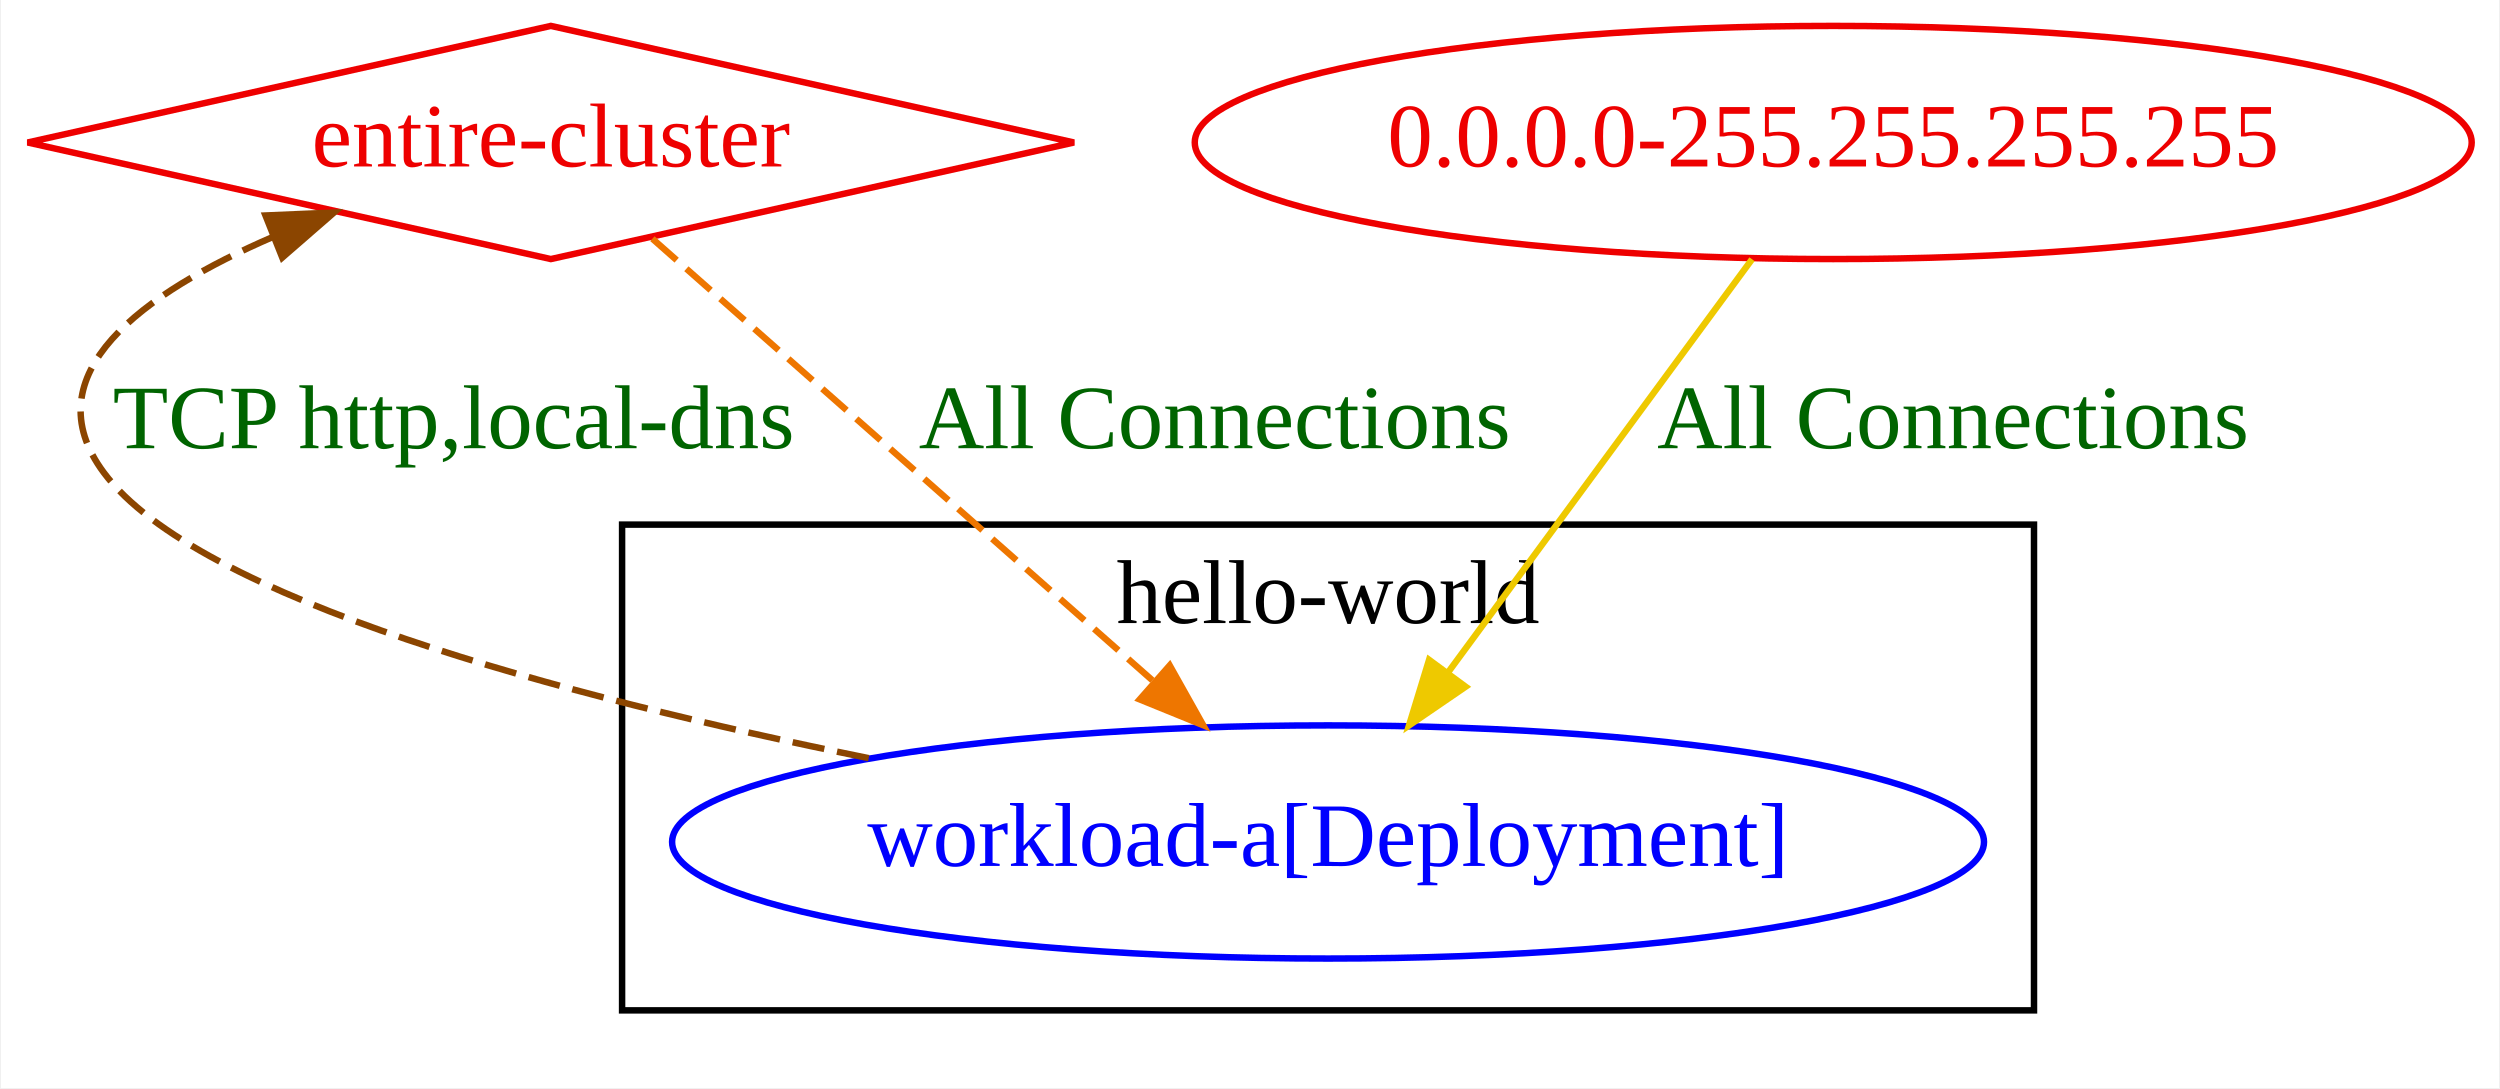
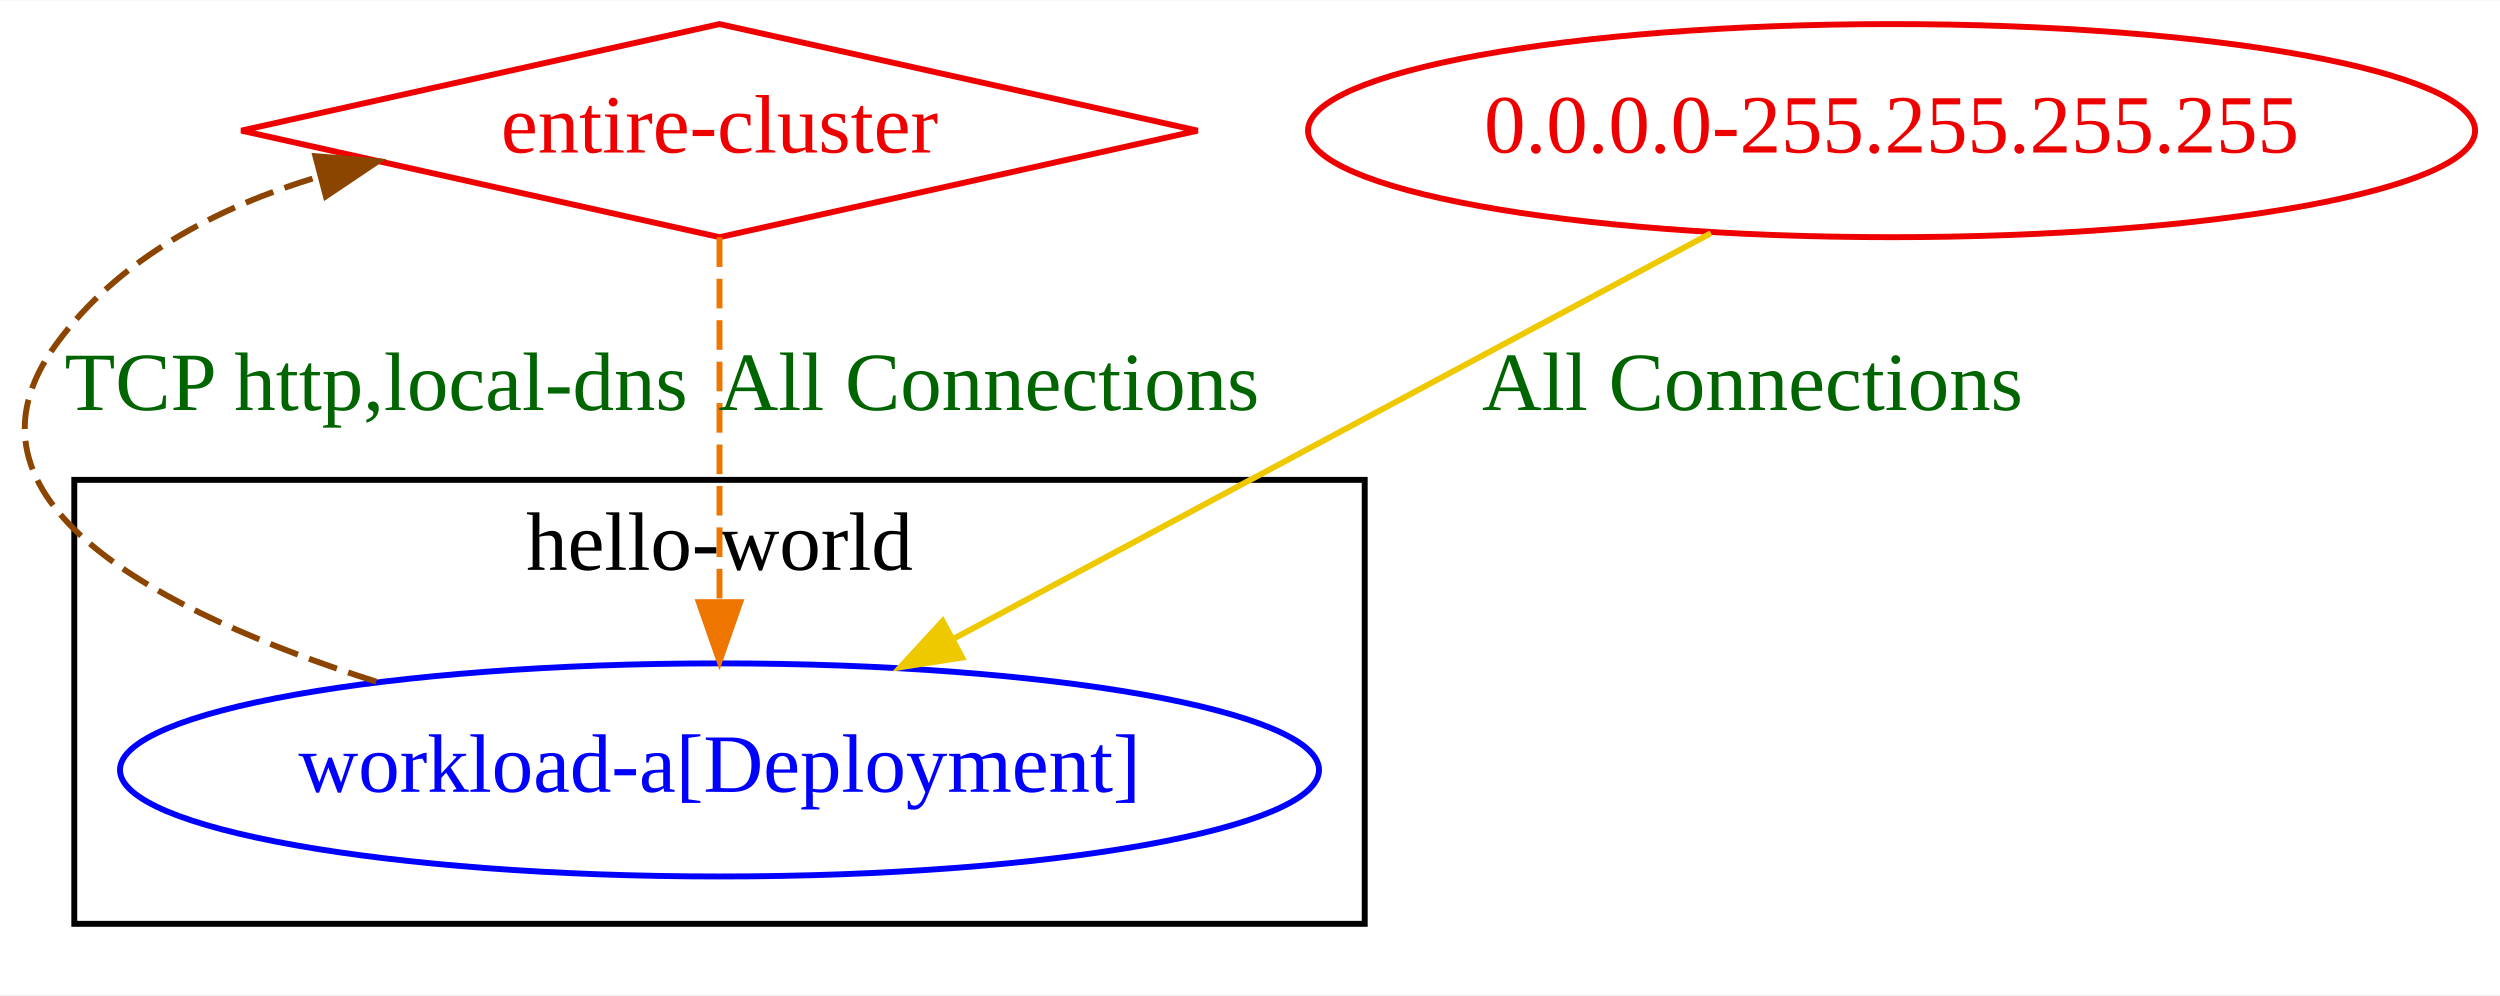
- <svg xmlns="http://www.w3.org/2000/svg" width="386pt" height="168pt" viewBox="0.00 0.00 385.68 168.00">
+ <svg xmlns="http://www.w3.org/2000/svg" width="422pt" height="168pt" viewBox="0.00 0.00 422.34 168.00">
  <g id="graph0" class="graph" transform="scale(1 1) rotate(0) translate(4 164)">
-     <polygon fill="white" stroke="transparent" points="-4,4 -4,-164 381.68,-164 381.68,4 -4,4" />
+     <polygon fill="white" stroke="transparent" points="-4,4 -4,-164 418.34,-164 418.34,4 -4,4" />
    <g id="clust1" class="cluster">
-       <polygon fill="none" stroke="black" points="91.89,-8 91.89,-83 309.89,-83 309.89,-8 91.89,-8" />
-       <text text-anchor="middle" x="200.89" y="-67.8" font-family="Times New Roman,serif" font-size="14.00">hello-world</text>
+       <polygon fill="none" stroke="black" points="8.55,-8 8.55,-83 226.55,-83 226.55,-8 8.55,-8" />
+       <text text-anchor="middle" x="117.55" y="-67.8" font-family="Times New Roman,serif" font-size="14.00">hello-world</text>
    </g>
    <g id="node1" class="node">
-       <ellipse fill="none" stroke="blue" cx="200.89" cy="-34" rx="101.28" ry="18" />
-       <text text-anchor="middle" x="200.89" y="-30.3" font-family="Times New Roman,serif" font-size="14.00" fill="blue">workload-a[Deployment]</text>
+       <ellipse fill="none" stroke="blue" cx="117.55" cy="-34" rx="101.28" ry="18" />
+       <text text-anchor="middle" x="117.55" y="-30.3" font-family="Times New Roman,serif" font-size="14.00" fill="blue">workload-a[Deployment]</text>
    </g>
    <g id="node3" class="node">
-       <polygon fill="none" stroke="#ee0000" points="80.89,-160 0.11,-142 80.89,-124 161.66,-142 80.89,-160" />
-       <text text-anchor="middle" x="80.89" y="-138.3" font-family="Times New Roman,serif" font-size="14.00" fill="#ee0000">entire-cluster</text>
+       <polygon fill="none" stroke="#ee0000" points="117.55,-160 36.77,-142 117.55,-124 198.32,-142 117.55,-160" />
+       <text text-anchor="middle" x="117.55" y="-138.3" font-family="Times New Roman,serif" font-size="14.00" fill="#ee0000">entire-cluster</text>
    </g>
    <g id="edge3" class="edge">
-       <path fill="none" stroke="#8b4500" stroke-dasharray="5,2" d="M129.97,-46.94C82.59,-56.54 26.37,-71.6 11.89,-91 0.53,-106.21 17.9,-118.74 38.05,-127.45" />
-       <polygon fill="#8b4500" stroke="#8b4500" points="36.83,-130.73 47.41,-131.18 39.42,-124.23 36.83,-130.73" />
-       <text text-anchor="middle" x="65.89" y="-94.8" font-family="Times New Roman,serif" font-size="14.00" fill="darkgreen">TCP http,local-dns</text>
+       <path fill="none" stroke="#8b4500" stroke-dasharray="5,2" d="M59.56,-48.91C23.02,-60.56 -13.89,-79.57 5.55,-106 16.14,-120.41 32.63,-129.05 49.74,-134.19" />
+       <polygon fill="#8b4500" stroke="#8b4500" points="49.28,-137.68 59.84,-136.82 51.05,-130.91 49.28,-137.68" />
+       <text text-anchor="middle" x="59.55" y="-94.8" font-family="Times New Roman,serif" font-size="14.00" fill="darkgreen">TCP http,local-dns</text>
    </g>
    <g id="node2" class="node">
-       <ellipse fill="none" stroke="#ee0000" cx="278.89" cy="-142" rx="98.58" ry="18" />
-       <text text-anchor="middle" x="278.89" y="-138.3" font-family="Times New Roman,serif" font-size="14.00" fill="#ee0000">0.0.0.0-255.255.255.255</text>
+       <ellipse fill="none" stroke="#ee0000" cx="315.55" cy="-142" rx="98.58" ry="18" />
+       <text text-anchor="middle" x="315.55" y="-138.3" font-family="Times New Roman,serif" font-size="14.00" fill="#ee0000">0.0.0.0-255.255.255.255</text>
    </g>
    <g id="edge1" class="edge">
-       <path fill="none" stroke="#eec900" d="M266.35,-123.97C253.67,-106.74 233.93,-79.9 219.44,-60.21" />
-       <polygon fill="#eec900" stroke="#eec900" points="222.13,-57.97 213.39,-51.99 216.49,-62.12 222.13,-57.97" />
-       <text text-anchor="middle" x="297.39" y="-94.8" font-family="Times New Roman,serif" font-size="14.00" fill="darkgreen">All Connections</text>
+       <path fill="none" stroke="#eec900" d="M285.04,-124.67C250.74,-106.31 194.92,-76.42 157.25,-56.25" />
+       <polygon fill="#eec900" stroke="#eec900" points="158.55,-52.98 148.08,-51.35 155.25,-59.15 158.55,-52.98" />
+       <text text-anchor="middle" x="292.05" y="-94.8" font-family="Times New Roman,serif" font-size="14.00" fill="darkgreen">All Connections</text>
    </g>
    <g id="edge2" class="edge">
-       <path fill="none" stroke="#ee7600" stroke-dasharray="5,2" d="M96.57,-127.14C116.21,-109.8 150.15,-79.82 173.97,-58.78" />
-       <polygon fill="#ee7600" stroke="#ee7600" points="176.44,-61.26 181.62,-52.02 171.81,-56.01 176.44,-61.26" />
-       <text text-anchor="middle" x="183.39" y="-94.8" font-family="Times New Roman,serif" font-size="14.00" fill="darkgreen">All Connections</text>
+       <path fill="none" stroke="#ee7600" stroke-dasharray="5,2" d="M117.55,-123.97C117.55,-107.38 117.55,-81.88 117.55,-62.43" />
+       <polygon fill="#ee7600" stroke="#ee7600" points="121.05,-62.34 117.55,-52.34 114.05,-62.34 121.05,-62.34" />
+       <text text-anchor="middle" x="163.05" y="-94.8" font-family="Times New Roman,serif" font-size="14.00" fill="darkgreen">All Connections</text>
    </g>
  </g>
</svg>
